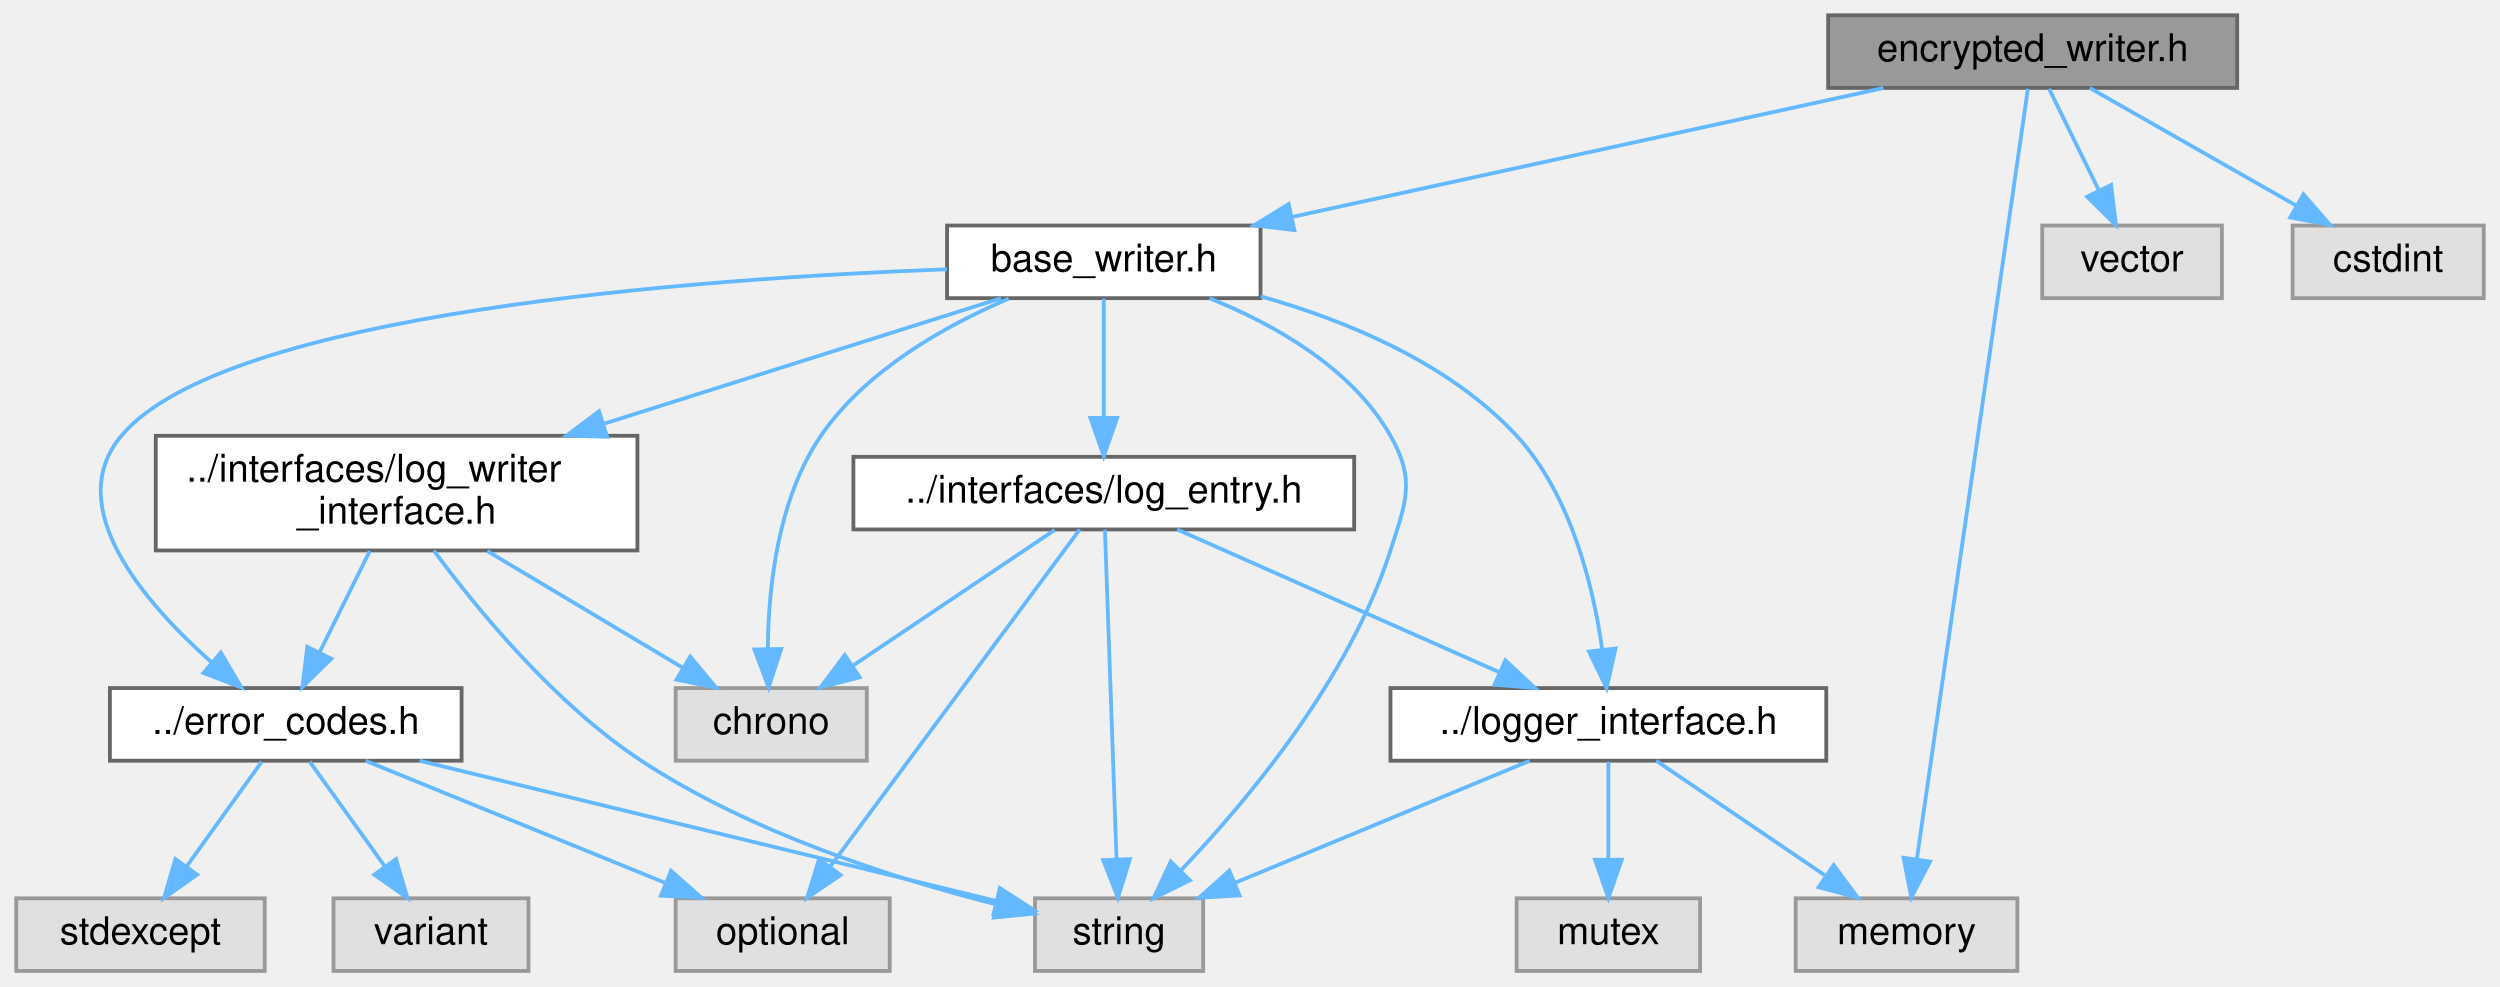
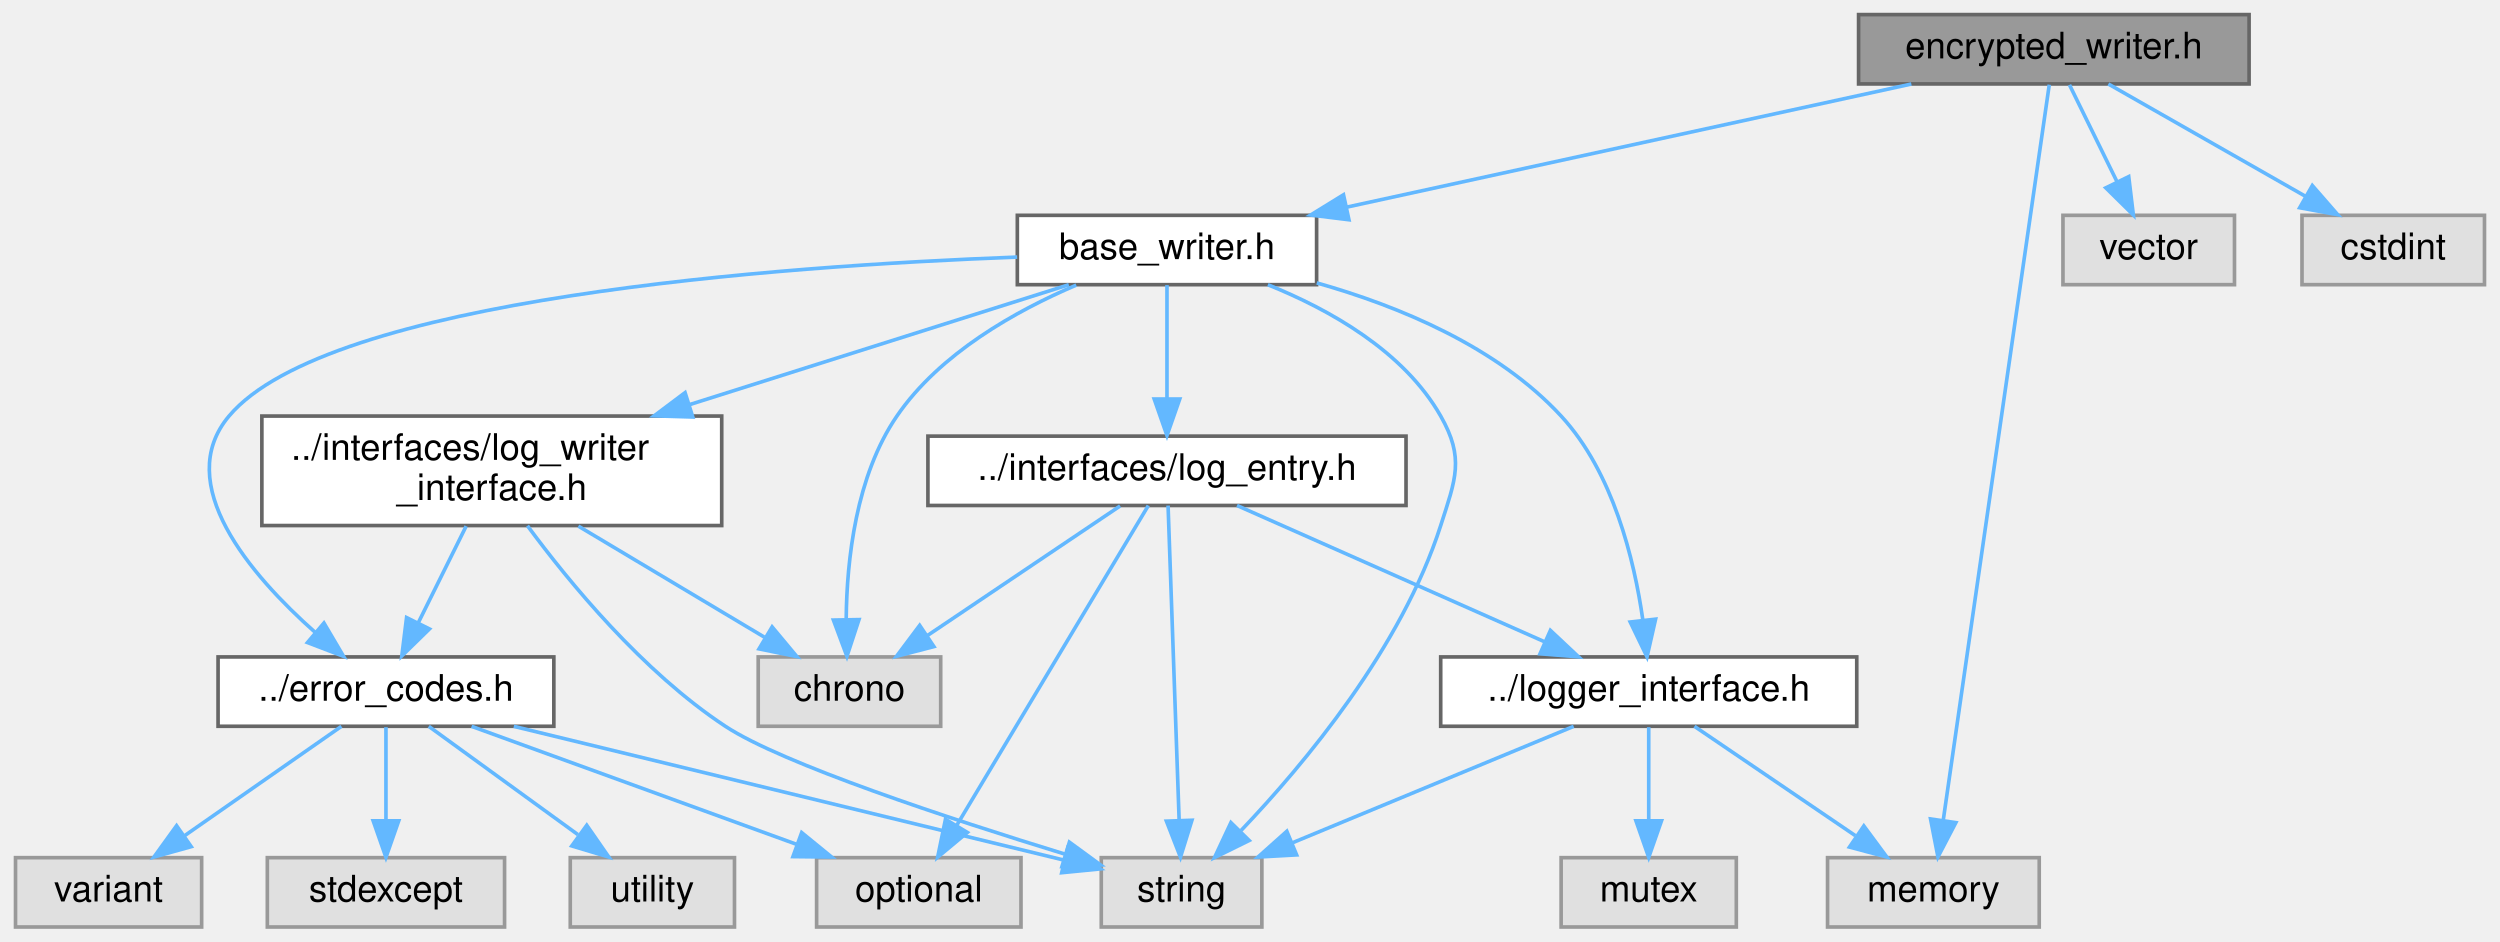
- <svg xmlns="http://www.w3.org/2000/svg" xmlns:xlink="http://www.w3.org/1999/xlink" width="654pt" height="258pt" viewBox="0.00 0.00 653.50 258.00">
+ <svg xmlns="http://www.w3.org/2000/svg" xmlns:xlink="http://www.w3.org/1999/xlink" width="685pt" height="258pt" viewBox="0.00 0.00 684.50 258.00">
  <g id="graph0" class="graph" transform="scale(1 1) rotate(0) translate(4 254)">
    <g id="Node000001" class="node">
      <g id="a_Node000001">
        <a xlink:title=" ">
-           <polygon fill="#999999" stroke="#666666" points="581,-250 474,-250 474,-231 581,-231 581,-250" />
-           <text text-anchor="middle" x="527.5" y="-238" font-family="Helvetica,sans-Serif" font-size="10.00">encrypted_writer.h</text>
+           <polygon fill="#999999" stroke="#666666" points="612,-250 505,-250 505,-231 612,-231 612,-250" />
+           <text text-anchor="middle" x="558.5" y="-238" font-family="Helvetica,sans-Serif" font-size="10.00">encrypted_writer.h</text>
        </a>
      </g>
    </g>
    <g id="Node000002" class="node">
      <g id="a_Node000002">
        <a xlink:href="base__writer_8h.html" target="_top" xlink:title=" ">
-           <polygon fill="white" stroke="#666666" points="325.5,-195 243.5,-195 243.5,-176 325.5,-176 325.5,-195" />
-           <text text-anchor="middle" x="284.5" y="-183" font-family="Helvetica,sans-Serif" font-size="10.00">base_writer.h</text>
+           <polygon fill="white" stroke="#666666" points="356.5,-195 274.5,-195 274.5,-176 356.5,-176 356.5,-195" />
+           <text text-anchor="middle" x="315.5" y="-183" font-family="Helvetica,sans-Serif" font-size="10.00">base_writer.h</text>
        </a>
      </g>
    </g>
    <g id="edge1_Node000001_Node000002" class="edge">
      <g id="a_edge1_Node000001_Node000002">
        <a xlink:title=" ">
-           <path fill="none" stroke="#63b8ff" d="M488.46,-230.98C446.42,-221.82 379.46,-207.21 333.82,-197.26" />
-           <polygon fill="#63b8ff" stroke="#63b8ff" points="334.36,-193.79 323.85,-195.08 332.87,-200.63 334.36,-193.79" />
+           <path fill="none" stroke="#63b8ff" d="M519.46,-230.98C477.42,-221.82 410.46,-207.21 364.82,-197.26" />
+           <polygon fill="#63b8ff" stroke="#63b8ff" points="365.36,-193.79 354.85,-195.08 363.87,-200.63 365.36,-193.79" />
        </a>
      </g>
    </g>
    <g id="Node000006" class="node">
      <g id="a_Node000006">
        <a xlink:title=" ">
-           <polygon fill="#e0e0e0" stroke="#999999" points="523.5,-19 465.5,-19 465.5,0 523.5,0 523.5,-19" />
-           <text text-anchor="middle" x="494.5" y="-7" font-family="Helvetica,sans-Serif" font-size="10.00">memory</text>
-         </a>
-       </g>
-     </g>
-     <g id="edge22_Node000001_Node000006" class="edge">
-       <g id="a_edge22_Node000001_Node000006">
-         <a xlink:title=" ">
-           <path fill="none" stroke="#63b8ff" d="M526.25,-230.8C521.42,-197.29 503.95,-76.08 497.19,-29.2" />
-           <polygon fill="#63b8ff" stroke="#63b8ff" points="500.65,-28.6 495.75,-19.21 493.72,-29.6 500.65,-28.6" />
-         </a>
-       </g>
-     </g>
-     <g id="Node000014" class="node">
-       <g id="a_Node000014">
-         <a xlink:title=" ">
-           <polygon fill="#e0e0e0" stroke="#999999" points="577,-195 530,-195 530,-176 577,-176 577,-195" />
-           <text text-anchor="middle" x="553.5" y="-183" font-family="Helvetica,sans-Serif" font-size="10.00">vector</text>
-         </a>
-       </g>
-     </g>
-     <g id="edge23_Node000001_Node000014" class="edge">
-       <g id="a_edge23_Node000001_Node000014">
-         <a xlink:title=" ">
-           <path fill="none" stroke="#63b8ff" d="M531.79,-230.75C535.31,-223.57 540.41,-213.18 544.78,-204.27" />
-           <polygon fill="#63b8ff" stroke="#63b8ff" points="548.02,-205.61 549.29,-195.09 541.74,-202.53 548.02,-205.61" />
+           <polygon fill="#e0e0e0" stroke="#999999" points="554.5,-19 496.5,-19 496.5,0 554.5,0 554.5,-19" />
+           <text text-anchor="middle" x="525.5" y="-7" font-family="Helvetica,sans-Serif" font-size="10.00">memory</text>
+         </a>
+       </g>
+     </g>
+     <g id="edge23_Node000001_Node000006" class="edge">
+       <g id="a_edge23_Node000001_Node000006">
+         <a xlink:title=" ">
+           <path fill="none" stroke="#63b8ff" d="M557.25,-230.8C552.42,-197.29 534.95,-76.08 528.19,-29.2" />
+           <polygon fill="#63b8ff" stroke="#63b8ff" points="531.65,-28.6 526.75,-19.21 524.72,-29.6 531.65,-28.6" />
        </a>
      </g>
    </g>
    <g id="Node000015" class="node">
      <g id="a_Node000015">
        <a xlink:title=" ">
-           <polygon fill="#e0e0e0" stroke="#999999" points="645.5,-195 595.5,-195 595.5,-176 645.5,-176 645.5,-195" />
-           <text text-anchor="middle" x="620.5" y="-183" font-family="Helvetica,sans-Serif" font-size="10.00">cstdint</text>
+           <polygon fill="#e0e0e0" stroke="#999999" points="608,-195 561,-195 561,-176 608,-176 608,-195" />
+           <text text-anchor="middle" x="584.5" y="-183" font-family="Helvetica,sans-Serif" font-size="10.00">vector</text>
        </a>
      </g>
    </g>
    <g id="edge24_Node000001_Node000015" class="edge">
      <g id="a_edge24_Node000001_Node000015">
        <a xlink:title=" ">
-           <path fill="none" stroke="#63b8ff" d="M542.44,-230.98C557,-222.69 579.37,-209.94 596.43,-200.22" />
-           <polygon fill="#63b8ff" stroke="#63b8ff" points="598.33,-203.16 605.29,-195.17 594.86,-197.08 598.33,-203.16" />
+           <path fill="none" stroke="#63b8ff" d="M562.79,-230.75C566.31,-223.57 571.41,-213.18 575.78,-204.27" />
+           <polygon fill="#63b8ff" stroke="#63b8ff" points="579.02,-205.61 580.29,-195.09 572.74,-202.53 579.02,-205.61" />
+         </a>
+       </g>
+     </g>
+     <g id="Node000016" class="node">
+       <g id="a_Node000016">
+         <a xlink:title=" ">
+           <polygon fill="#e0e0e0" stroke="#999999" points="676.5,-195 626.5,-195 626.5,-176 676.5,-176 676.5,-195" />
+           <text text-anchor="middle" x="651.5" y="-183" font-family="Helvetica,sans-Serif" font-size="10.00">cstdint</text>
+         </a>
+       </g>
+     </g>
+     <g id="edge25_Node000001_Node000016" class="edge">
+       <g id="a_edge25_Node000001_Node000016">
+         <a xlink:title=" ">
+           <path fill="none" stroke="#63b8ff" d="M573.44,-230.98C588,-222.69 610.37,-209.94 627.43,-200.22" />
+           <polygon fill="#63b8ff" stroke="#63b8ff" points="629.33,-203.16 636.29,-195.17 625.86,-197.08 629.33,-203.16" />
        </a>
      </g>
    </g>
    <g id="Node000003" class="node">
      <g id="a_Node000003">
        <a xlink:title=" ">
-           <polygon fill="#e0e0e0" stroke="#999999" points="310.5,-19 266.5,-19 266.5,0 310.5,0 310.5,-19" />
-           <text text-anchor="middle" x="288.5" y="-7" font-family="Helvetica,sans-Serif" font-size="10.00">string</text>
+           <polygon fill="#e0e0e0" stroke="#999999" points="341.5,-19 297.5,-19 297.5,0 341.5,0 341.5,-19" />
+           <text text-anchor="middle" x="319.5" y="-7" font-family="Helvetica,sans-Serif" font-size="10.00">string</text>
        </a>
      </g>
    </g>
    <g id="edge2_Node000002_Node000003" class="edge">
      <g id="a_edge2_Node000002_Node000003">
        <a xlink:title=" ">
-           <path fill="none" stroke="#63b8ff" d="M312.15,-175.98C329.08,-169.17 349.39,-157.76 359.5,-140 366.1,-128.41 363.57,-122.7 359.5,-110 348.78,-76.52 322.21,-44.71 304.79,-26.43" />
-           <polygon fill="#63b8ff" stroke="#63b8ff" points="307.02,-23.71 297.52,-19.02 302.02,-28.61 307.02,-23.71" />
+           <path fill="none" stroke="#63b8ff" d="M343.15,-175.98C360.08,-169.17 380.39,-157.76 390.5,-140 397.1,-128.41 394.57,-122.7 390.5,-110 379.78,-76.52 353.21,-44.71 335.79,-26.43" />
+           <polygon fill="#63b8ff" stroke="#63b8ff" points="338.02,-23.71 328.52,-19.02 333.02,-28.61 338.02,-23.71" />
        </a>
      </g>
    </g>
    <g id="Node000004" class="node">
      <g id="a_Node000004">
        <a xlink:title=" ">
-           <polygon fill="#e0e0e0" stroke="#999999" points="222.5,-74 172.5,-74 172.5,-55 222.5,-55 222.5,-74" />
-           <text text-anchor="middle" x="197.5" y="-62" font-family="Helvetica,sans-Serif" font-size="10.00">chrono</text>
+           <polygon fill="#e0e0e0" stroke="#999999" points="253.5,-74 203.5,-74 203.5,-55 253.5,-55 253.5,-74" />
+           <text text-anchor="middle" x="228.5" y="-62" font-family="Helvetica,sans-Serif" font-size="10.00">chrono</text>
        </a>
      </g>
    </g>
    <g id="edge3_Node000002_Node000004" class="edge">
      <g id="a_edge3_Node000002_Node000004">
        <a xlink:title=" ">
-           <path fill="none" stroke="#63b8ff" d="M259.64,-175.88C243.09,-168.83 222.28,-157.19 210.5,-140 199.27,-123.62 196.77,-100.58 196.61,-84.48" />
-           <polygon fill="#63b8ff" stroke="#63b8ff" points="200.11,-84.23 196.81,-74.17 193.11,-84.1 200.11,-84.23" />
+           <path fill="none" stroke="#63b8ff" d="M290.64,-175.88C274.09,-168.83 253.28,-157.19 241.5,-140 230.27,-123.62 227.77,-100.58 227.61,-84.48" />
+           <polygon fill="#63b8ff" stroke="#63b8ff" points="231.11,-84.23 227.81,-74.17 224.11,-84.1 231.11,-84.23" />
        </a>
      </g>
    </g>
    <g id="Node000005" class="node">
      <g id="a_Node000005">
        <a xlink:href="logger__interface_8h.html" target="_top" xlink:title=" ">
-           <polygon fill="white" stroke="#666666" points="473.5,-74 359.5,-74 359.5,-55 473.5,-55 473.5,-74" />
-           <text text-anchor="middle" x="416.5" y="-62" font-family="Helvetica,sans-Serif" font-size="10.00">../logger_interface.h</text>
+           <polygon fill="white" stroke="#666666" points="504.5,-74 390.5,-74 390.5,-55 504.5,-55 504.5,-74" />
+           <text text-anchor="middle" x="447.5" y="-62" font-family="Helvetica,sans-Serif" font-size="10.00">../logger_interface.h</text>
        </a>
      </g>
    </g>
    <g id="edge4_Node000002_Node000005" class="edge">
      <g id="a_edge4_Node000002_Node000005">
        <a xlink:title=" ">
-           <path fill="none" stroke="#63b8ff" d="M325.55,-176.48C348.1,-170.1 374.96,-158.99 392.5,-140 406.73,-124.59 412.53,-100.67 414.89,-84.11" />
-           <polygon fill="#63b8ff" stroke="#63b8ff" points="418.38,-84.35 416.03,-74.02 411.43,-83.56 418.38,-84.35" />
+           <path fill="none" stroke="#63b8ff" d="M356.55,-176.48C379.1,-170.1 405.96,-158.99 423.5,-140 437.73,-124.59 443.53,-100.67 445.89,-84.11" />
+           <polygon fill="#63b8ff" stroke="#63b8ff" points="449.38,-84.35 447.03,-74.02 442.43,-83.56 449.38,-84.35" />
        </a>
      </g>
    </g>
    <g id="Node000008" class="node">
      <g id="a_Node000008">
        <a xlink:href="error__codes_8h.html" target="_top" xlink:title=" ">
-           <polygon fill="white" stroke="#666666" points="116.5,-74 24.5,-74 24.5,-55 116.5,-55 116.5,-74" />
-           <text text-anchor="middle" x="70.5" y="-62" font-family="Helvetica,sans-Serif" font-size="10.00">../error_codes.h</text>
+           <polygon fill="white" stroke="#666666" points="147.5,-74 55.5,-74 55.5,-55 147.5,-55 147.5,-74" />
+           <text text-anchor="middle" x="101.5" y="-62" font-family="Helvetica,sans-Serif" font-size="10.00">../error_codes.h</text>
        </a>
      </g>
    </g>
    <g id="edge8_Node000002_Node000008" class="edge">
      <g id="a_edge8_Node000002_Node000008">
        <a xlink:title=" ">
-           <path fill="none" stroke="#63b8ff" d="M243.45,-183.56C178,-181.11 54.62,-172.22 27.5,-140 11.9,-121.47 33.32,-96.52 51.12,-80.72" />
-           <polygon fill="#63b8ff" stroke="#63b8ff" points="53.51,-83.29 58.89,-74.16 48.99,-77.94 53.51,-83.29" />
+           <path fill="none" stroke="#63b8ff" d="M274.45,-183.56C209,-181.11 85.62,-172.22 58.5,-140 42.9,-121.47 64.32,-96.52 82.12,-80.72" />
+           <polygon fill="#63b8ff" stroke="#63b8ff" points="84.51,-83.29 89.89,-74.16 79.99,-77.94 84.51,-83.29" />
+         </a>
+       </g>
+     </g>
+     <g id="Node000013" class="node">
+       <g id="a_Node000013">
+         <a xlink:href="log__writer__interface_8h.html" target="_top" xlink:title=" ">
+           <polygon fill="white" stroke="#666666" points="193.5,-140 67.5,-140 67.5,-110 193.5,-110 193.5,-140" />
+           <text text-anchor="start" x="75.5" y="-128" font-family="Helvetica,sans-Serif" font-size="10.00">../interfaces/log_writer</text>
+           <text text-anchor="middle" x="130.5" y="-117" font-family="Helvetica,sans-Serif" font-size="10.00">_interface.h</text>
+         </a>
+       </g>
+     </g>
+     <g id="edge14_Node000002_Node000013" class="edge">
+       <g id="a_edge14_Node000002_Node000013">
+         <a xlink:title=" ">
+           <path fill="none" stroke="#63b8ff" d="M288.6,-175.99C261.51,-167.43 218.96,-153.97 184.82,-143.18" />
+           <polygon fill="#63b8ff" stroke="#63b8ff" points="185.57,-139.74 174.98,-140.06 183.46,-146.42 185.57,-139.74" />
+         </a>
+       </g>
+     </g>
+     <g id="Node000014" class="node">
+       <g id="a_Node000014">
+         <a xlink:href="log__entry_8h.html" target="_top" xlink:title=" ">
+           <polygon fill="white" stroke="#666666" points="381,-134.5 250,-134.5 250,-115.5 381,-115.5 381,-134.5" />
+           <text text-anchor="middle" x="315.5" y="-122.5" font-family="Helvetica,sans-Serif" font-size="10.00">../interfaces/log_entry.h</text>
+         </a>
+       </g>
+     </g>
+     <g id="edge18_Node000002_Node000014" class="edge">
+       <g id="a_edge18_Node000002_Node000014">
+         <a xlink:title=" ">
+           <path fill="none" stroke="#63b8ff" d="M315.5,-175.87C315.5,-167.75 315.5,-155.31 315.5,-144.89" />
+           <polygon fill="#63b8ff" stroke="#63b8ff" points="319,-144.67 315.5,-134.67 312,-144.67 319,-144.67" />
+         </a>
+       </g>
+     </g>
+     <g id="edge7_Node000005_Node000003" class="edge">
+       <g id="a_edge7_Node000005_Node000003">
+         <a xlink:title=" ">
+           <path fill="none" stroke="#63b8ff" d="M426.93,-54.98C406.07,-46.34 373.53,-32.87 349.73,-23.02" />
+           <polygon fill="#63b8ff" stroke="#63b8ff" points="351.02,-19.76 340.44,-19.17 348.34,-26.23 351.02,-19.76" />
+         </a>
+       </g>
+     </g>
+     <g id="edge5_Node000005_Node000006" class="edge">
+       <g id="a_edge5_Node000005_Node000006">
+         <a xlink:title=" ">
+           <path fill="none" stroke="#63b8ff" d="M460.03,-54.98C471.9,-46.92 489.96,-34.65 504.11,-25.03" />
+           <polygon fill="#63b8ff" stroke="#63b8ff" points="506.44,-27.69 512.74,-19.17 502.5,-21.9 506.44,-27.69" />
+         </a>
+       </g>
+     </g>
+     <g id="Node000007" class="node">
+       <g id="a_Node000007">
+         <a xlink:title=" ">
+           <polygon fill="#e0e0e0" stroke="#999999" points="471.5,-19 423.5,-19 423.5,0 471.5,0 471.5,-19" />
+           <text text-anchor="middle" x="447.5" y="-7" font-family="Helvetica,sans-Serif" font-size="10.00">mutex</text>
+         </a>
+       </g>
+     </g>
+     <g id="edge6_Node000005_Node000007" class="edge">
+       <g id="a_edge6_Node000005_Node000007">
+         <a xlink:title=" ">
+           <path fill="none" stroke="#63b8ff" d="M447.5,-54.75C447.5,-47.8 447.5,-37.85 447.5,-29.13" />
+           <polygon fill="#63b8ff" stroke="#63b8ff" points="451,-29.09 447.5,-19.09 444,-29.09 451,-29.09" />
+         </a>
+       </g>
+     </g>
+     <g id="edge9_Node000008_Node000003" class="edge">
+       <g id="a_edge9_Node000008_Node000003">
+         <a xlink:title=" ">
+           <path fill="none" stroke="#63b8ff" d="M136.53,-54.98C178.16,-44.86 247.05,-28.11 287.36,-18.31" />
+           <polygon fill="#63b8ff" stroke="#63b8ff" points="288.32,-21.68 297.21,-15.92 286.66,-14.88 288.32,-21.68" />
+         </a>
+       </g>
+     </g>
+     <g id="Node000009" class="node">
+       <g id="a_Node000009">
+         <a xlink:title=" ">
+           <polygon fill="#e0e0e0" stroke="#999999" points="134,-19 69,-19 69,0 134,0 134,-19" />
+           <text text-anchor="middle" x="101.5" y="-7" font-family="Helvetica,sans-Serif" font-size="10.00">stdexcept</text>
+         </a>
+       </g>
+     </g>
+     <g id="edge10_Node000008_Node000009" class="edge">
+       <g id="a_edge10_Node000008_Node000009">
+         <a xlink:title=" ">
+           <path fill="none" stroke="#63b8ff" d="M101.5,-54.75C101.5,-47.8 101.5,-37.85 101.5,-29.13" />
+           <polygon fill="#63b8ff" stroke="#63b8ff" points="105,-29.09 101.5,-19.09 98,-29.09 105,-29.09" />
+         </a>
+       </g>
+     </g>
+     <g id="Node000010" class="node">
+       <g id="a_Node000010">
+         <a xlink:title=" ">
+           <polygon fill="#e0e0e0" stroke="#999999" points="197,-19 152,-19 152,0 197,0 197,-19" />
+           <text text-anchor="middle" x="174.5" y="-7" font-family="Helvetica,sans-Serif" font-size="10.00">utility</text>
+         </a>
+       </g>
+     </g>
+     <g id="edge11_Node000008_Node000010" class="edge">
+       <g id="a_edge11_Node000008_Node000010">
+         <a xlink:title=" ">
+           <path fill="none" stroke="#63b8ff" d="M113.23,-54.98C124.23,-47 140.92,-34.88 154.1,-25.31" />
+           <polygon fill="#63b8ff" stroke="#63b8ff" points="156.52,-27.88 162.56,-19.17 152.41,-22.21 156.52,-27.88" />
+         </a>
+       </g>
+     </g>
+     <g id="Node000011" class="node">
+       <g id="a_Node000011">
+         <a xlink:title=" ">
+           <polygon fill="#e0e0e0" stroke="#999999" points="275.5,-19 219.5,-19 219.5,0 275.5,0 275.5,-19" />
+           <text text-anchor="middle" x="247.5" y="-7" font-family="Helvetica,sans-Serif" font-size="10.00">optional</text>
+         </a>
+       </g>
+     </g>
+     <g id="edge12_Node000008_Node000011" class="edge">
+       <g id="a_edge12_Node000008_Node000011">
+         <a xlink:title=" ">
+           <path fill="none" stroke="#63b8ff" d="M124.96,-54.98C149.08,-46.23 186.87,-32.51 214.1,-22.62" />
+           <polygon fill="#63b8ff" stroke="#63b8ff" points="215.41,-25.87 223.62,-19.17 213.02,-19.29 215.41,-25.87" />
        </a>
      </g>
    </g>
    <g id="Node000012" class="node">
      <g id="a_Node000012">
-         <a xlink:href="log__writer__interface_8h.html" target="_top" xlink:title=" ">
-           <polygon fill="white" stroke="#666666" points="162.5,-140 36.5,-140 36.5,-110 162.5,-110 162.5,-140" />
-           <text text-anchor="start" x="44.5" y="-128" font-family="Helvetica,sans-Serif" font-size="10.00">../interfaces/log_writer</text>
-           <text text-anchor="middle" x="99.5" y="-117" font-family="Helvetica,sans-Serif" font-size="10.00">_interface.h</text>
-         </a>
-       </g>
-     </g>
-     <g id="edge13_Node000002_Node000012" class="edge">
-       <g id="a_edge13_Node000002_Node000012">
-         <a xlink:title=" ">
-           <path fill="none" stroke="#63b8ff" d="M257.6,-175.99C230.51,-167.43 187.96,-153.97 153.82,-143.18" />
-           <polygon fill="#63b8ff" stroke="#63b8ff" points="154.57,-139.74 143.98,-140.06 152.46,-146.42 154.57,-139.74" />
-         </a>
-       </g>
-     </g>
-     <g id="Node000013" class="node">
-       <g id="a_Node000013">
-         <a xlink:href="log__entry_8h.html" target="_top" xlink:title=" ">
-           <polygon fill="white" stroke="#666666" points="350,-134.5 219,-134.5 219,-115.5 350,-115.5 350,-134.5" />
-           <text text-anchor="middle" x="284.5" y="-122.5" font-family="Helvetica,sans-Serif" font-size="10.00">../interfaces/log_entry.h</text>
-         </a>
-       </g>
-     </g>
-     <g id="edge17_Node000002_Node000013" class="edge">
-       <g id="a_edge17_Node000002_Node000013">
-         <a xlink:title=" ">
-           <path fill="none" stroke="#63b8ff" d="M284.5,-175.87C284.5,-167.75 284.5,-155.31 284.5,-144.89" />
-           <polygon fill="#63b8ff" stroke="#63b8ff" points="288,-144.67 284.5,-134.67 281,-144.67 288,-144.67" />
-         </a>
-       </g>
-     </g>
-     <g id="edge7_Node000005_Node000003" class="edge">
-       <g id="a_edge7_Node000005_Node000003">
-         <a xlink:title=" ">
-           <path fill="none" stroke="#63b8ff" d="M395.93,-54.98C375.07,-46.34 342.53,-32.87 318.73,-23.02" />
-           <polygon fill="#63b8ff" stroke="#63b8ff" points="320.02,-19.76 309.44,-19.17 317.34,-26.23 320.02,-19.76" />
-         </a>
-       </g>
-     </g>
-     <g id="edge5_Node000005_Node000006" class="edge">
-       <g id="a_edge5_Node000005_Node000006">
-         <a xlink:title=" ">
-           <path fill="none" stroke="#63b8ff" d="M429.03,-54.98C440.9,-46.92 458.96,-34.65 473.11,-25.03" />
-           <polygon fill="#63b8ff" stroke="#63b8ff" points="475.44,-27.69 481.74,-19.17 471.5,-21.9 475.44,-27.69" />
-         </a>
-       </g>
-     </g>
-     <g id="Node000007" class="node">
-       <g id="a_Node000007">
-         <a xlink:title=" ">
-           <polygon fill="#e0e0e0" stroke="#999999" points="440.5,-19 392.5,-19 392.5,0 440.5,0 440.5,-19" />
-           <text text-anchor="middle" x="416.5" y="-7" font-family="Helvetica,sans-Serif" font-size="10.00">mutex</text>
-         </a>
-       </g>
-     </g>
-     <g id="edge6_Node000005_Node000007" class="edge">
-       <g id="a_edge6_Node000005_Node000007">
-         <a xlink:title=" ">
-           <path fill="none" stroke="#63b8ff" d="M416.5,-54.75C416.5,-47.8 416.5,-37.85 416.5,-29.13" />
-           <polygon fill="#63b8ff" stroke="#63b8ff" points="420,-29.09 416.5,-19.09 413,-29.09 420,-29.09" />
-         </a>
-       </g>
-     </g>
-     <g id="edge9_Node000008_Node000003" class="edge">
-       <g id="a_edge9_Node000008_Node000003">
-         <a xlink:title=" ">
-           <path fill="none" stroke="#63b8ff" d="M105.53,-54.98C147.16,-44.86 216.05,-28.11 256.36,-18.31" />
-           <polygon fill="#63b8ff" stroke="#63b8ff" points="257.32,-21.68 266.21,-15.92 255.66,-14.88 257.32,-21.68" />
-         </a>
-       </g>
-     </g>
-     <g id="Node000009" class="node">
-       <g id="a_Node000009">
-         <a xlink:title=" ">
-           <polygon fill="#e0e0e0" stroke="#999999" points="65,-19 0,-19 0,0 65,0 65,-19" />
-           <text text-anchor="middle" x="32.5" y="-7" font-family="Helvetica,sans-Serif" font-size="10.00">stdexcept</text>
-         </a>
-       </g>
-     </g>
-     <g id="edge10_Node000008_Node000009" class="edge">
-       <g id="a_edge10_Node000008_Node000009">
-         <a xlink:title=" ">
-           <path fill="none" stroke="#63b8ff" d="M64.23,-54.75C58.91,-47.34 51.14,-36.5 44.62,-27.41" />
-           <polygon fill="#63b8ff" stroke="#63b8ff" points="47.33,-25.18 38.66,-19.09 41.64,-29.26 47.33,-25.18" />
-         </a>
-       </g>
-     </g>
-     <g id="Node000010" class="node">
-       <g id="a_Node000010">
-         <a xlink:title=" ">
-           <polygon fill="#e0e0e0" stroke="#999999" points="228.5,-19 172.5,-19 172.5,0 228.5,0 228.5,-19" />
-           <text text-anchor="middle" x="200.5" y="-7" font-family="Helvetica,sans-Serif" font-size="10.00">optional</text>
-         </a>
-       </g>
-     </g>
-     <g id="edge11_Node000008_Node000010" class="edge">
-       <g id="a_edge11_Node000008_Node000010">
-         <a xlink:title=" ">
-           <path fill="none" stroke="#63b8ff" d="M91.39,-54.98C112.58,-46.34 145.63,-32.87 169.8,-23.02" />
-           <polygon fill="#63b8ff" stroke="#63b8ff" points="171.29,-26.19 179.23,-19.17 168.65,-19.7 171.29,-26.19" />
-         </a>
-       </g>
-     </g>
-     <g id="Node000011" class="node">
-       <g id="a_Node000011">
-         <a xlink:title=" ">
-           <polygon fill="#e0e0e0" stroke="#999999" points="134,-19 83,-19 83,0 134,0 134,-19" />
-           <text text-anchor="middle" x="108.5" y="-7" font-family="Helvetica,sans-Serif" font-size="10.00">variant</text>
-         </a>
-       </g>
-     </g>
-     <g id="edge12_Node000008_Node000011" class="edge">
-       <g id="a_edge12_Node000008_Node000011">
-         <a xlink:title=" ">
-           <path fill="none" stroke="#63b8ff" d="M76.77,-54.75C82.09,-47.34 89.86,-36.5 96.38,-27.41" />
-           <polygon fill="#63b8ff" stroke="#63b8ff" points="99.36,-29.26 102.34,-19.09 93.67,-25.18 99.36,-29.26" />
-         </a>
-       </g>
-     </g>
-     <g id="edge14_Node000012_Node000003" class="edge">
-       <g id="a_edge14_Node000012_Node000003">
-         <a xlink:title=" ">
-           <path fill="none" stroke="#63b8ff" d="M109.27,-109.94C120.66,-94.5 140.85,-69.92 163.5,-55 192.2,-36.09 229.9,-24.11 256.37,-17.4" />
-           <polygon fill="#63b8ff" stroke="#63b8ff" points="257.37,-20.76 266.27,-15.01 255.72,-13.96 257.37,-20.76" />
-         </a>
-       </g>
-     </g>
-     <g id="edge15_Node000012_Node000004" class="edge">
-       <g id="a_edge15_Node000012_Node000004">
-         <a xlink:title=" ">
-           <path fill="none" stroke="#63b8ff" d="M123.22,-109.84C138.7,-100.6 158.82,-88.59 174.21,-79.4" />
-           <polygon fill="#63b8ff" stroke="#63b8ff" points="176.31,-82.23 183.1,-74.09 172.72,-76.21 176.31,-82.23" />
-         </a>
-       </g>
-     </g>
-     <g id="edge16_Node000012_Node000008" class="edge">
-       <g id="a_edge16_Node000012_Node000008">
-         <a xlink:title=" ">
-           <path fill="none" stroke="#63b8ff" d="M92.48,-109.84C88.53,-101.87 83.56,-91.84 79.34,-83.33" />
-           <polygon fill="#63b8ff" stroke="#63b8ff" points="82.42,-81.67 74.85,-74.27 76.15,-84.78 82.42,-81.67" />
-         </a>
-       </g>
-     </g>
-     <g id="edge18_Node000013_Node000003" class="edge">
-       <g id="a_edge18_Node000013_Node000003">
-         <a xlink:title=" ">
-           <path fill="none" stroke="#63b8ff" d="M284.8,-115.47C285.44,-97.23 286.96,-54.07 287.84,-29.14" />
-           <polygon fill="#63b8ff" stroke="#63b8ff" points="291.34,-29.25 288.2,-19.13 284.35,-29 291.34,-29.25" />
-         </a>
-       </g>
-     </g>
-     <g id="edge19_Node000013_Node000004" class="edge">
-       <g id="a_edge19_Node000013_Node000004">
-         <a xlink:title=" ">
-           <path fill="none" stroke="#63b8ff" d="M271.66,-115.37C257.78,-106.04 235.43,-91.01 218.89,-79.88" />
-           <polygon fill="#63b8ff" stroke="#63b8ff" points="220.64,-76.84 210.39,-74.17 216.74,-82.65 220.64,-76.84" />
-         </a>
-       </g>
-     </g>
-     <g id="edge21_Node000013_Node000005" class="edge">
-       <g id="a_edge21_Node000013_Node000005">
-         <a xlink:title=" ">
-           <path fill="none" stroke="#63b8ff" d="M303.69,-115.49C325.89,-105.66 362.62,-89.38 388.12,-78.08" />
-           <polygon fill="#63b8ff" stroke="#63b8ff" points="389.56,-81.27 397.28,-74.02 386.72,-74.87 389.56,-81.27" />
-         </a>
-       </g>
-     </g>
-     <g id="edge20_Node000013_Node000010" class="edge">
-       <g id="a_edge20_Node000013_Node000010">
-         <a xlink:title=" ">
-           <path fill="none" stroke="#63b8ff" d="M278.19,-115.47C264.38,-96.82 231.3,-52.11 213.07,-27.49" />
-           <polygon fill="#63b8ff" stroke="#63b8ff" points="215.65,-25.09 206.89,-19.13 210.02,-29.25 215.65,-25.09" />
+         <a xlink:title=" ">
+           <polygon fill="#e0e0e0" stroke="#999999" points="51,-19 0,-19 0,0 51,0 51,-19" />
+           <text text-anchor="middle" x="25.5" y="-7" font-family="Helvetica,sans-Serif" font-size="10.00">variant</text>
+         </a>
+       </g>
+     </g>
+     <g id="edge13_Node000008_Node000012" class="edge">
+       <g id="a_edge13_Node000008_Node000012">
+         <a xlink:title=" ">
+           <path fill="none" stroke="#63b8ff" d="M89.29,-54.98C77.72,-46.92 60.12,-34.65 46.34,-25.03" />
+           <polygon fill="#63b8ff" stroke="#63b8ff" points="48.14,-22.02 37.93,-19.17 44.13,-27.76 48.14,-22.02" />
+         </a>
+       </g>
+     </g>
+     <g id="edge15_Node000013_Node000003" class="edge">
+       <g id="a_edge15_Node000013_Node000003">
+         <a xlink:title=" ">
+           <path fill="none" stroke="#63b8ff" d="M140.27,-109.94C151.66,-94.5 171.85,-69.92 194.5,-55 210.08,-44.74 255.98,-29.65 287.6,-19.95" />
+           <polygon fill="#63b8ff" stroke="#63b8ff" points="288.76,-23.25 297.31,-17 286.72,-16.56 288.76,-23.25" />
+         </a>
+       </g>
+     </g>
+     <g id="edge16_Node000013_Node000004" class="edge">
+       <g id="a_edge16_Node000013_Node000004">
+         <a xlink:title=" ">
+           <path fill="none" stroke="#63b8ff" d="M154.22,-109.84C169.7,-100.6 189.82,-88.59 205.21,-79.4" />
+           <polygon fill="#63b8ff" stroke="#63b8ff" points="207.31,-82.23 214.1,-74.09 203.72,-76.21 207.31,-82.23" />
+         </a>
+       </g>
+     </g>
+     <g id="edge17_Node000013_Node000008" class="edge">
+       <g id="a_edge17_Node000013_Node000008">
+         <a xlink:title=" ">
+           <path fill="none" stroke="#63b8ff" d="M123.48,-109.84C119.53,-101.87 114.56,-91.84 110.34,-83.33" />
+           <polygon fill="#63b8ff" stroke="#63b8ff" points="113.42,-81.67 105.85,-74.27 107.15,-84.78 113.42,-81.67" />
+         </a>
+       </g>
+     </g>
+     <g id="edge19_Node000014_Node000003" class="edge">
+       <g id="a_edge19_Node000014_Node000003">
+         <a xlink:title=" ">
+           <path fill="none" stroke="#63b8ff" d="M315.8,-115.47C316.44,-97.23 317.96,-54.07 318.84,-29.14" />
+           <polygon fill="#63b8ff" stroke="#63b8ff" points="322.34,-29.25 319.2,-19.13 315.35,-29 322.34,-29.25" />
+         </a>
+       </g>
+     </g>
+     <g id="edge20_Node000014_Node000004" class="edge">
+       <g id="a_edge20_Node000014_Node000004">
+         <a xlink:title=" ">
+           <path fill="none" stroke="#63b8ff" d="M302.66,-115.37C288.78,-106.04 266.43,-91.01 249.89,-79.88" />
+           <polygon fill="#63b8ff" stroke="#63b8ff" points="251.64,-76.84 241.39,-74.17 247.74,-82.65 251.64,-76.84" />
+         </a>
+       </g>
+     </g>
+     <g id="edge22_Node000014_Node000005" class="edge">
+       <g id="a_edge22_Node000014_Node000005">
+         <a xlink:title=" ">
+           <path fill="none" stroke="#63b8ff" d="M334.69,-115.49C356.89,-105.66 393.62,-89.38 419.12,-78.08" />
+           <polygon fill="#63b8ff" stroke="#63b8ff" points="420.56,-81.27 428.28,-74.02 417.72,-74.87 420.56,-81.27" />
+         </a>
+       </g>
+     </g>
+     <g id="edge21_Node000014_Node000011" class="edge">
+       <g id="a_edge21_Node000014_Node000011">
+         <a xlink:title=" ">
+           <path fill="none" stroke="#63b8ff" d="M310.39,-115.47C299.26,-96.9 272.67,-52.51 257.87,-27.82" />
+           <polygon fill="#63b8ff" stroke="#63b8ff" points="260.81,-25.91 252.67,-19.13 254.81,-29.51 260.81,-25.91" />
        </a>
      </g>
    </g>
  </g>
</svg>
